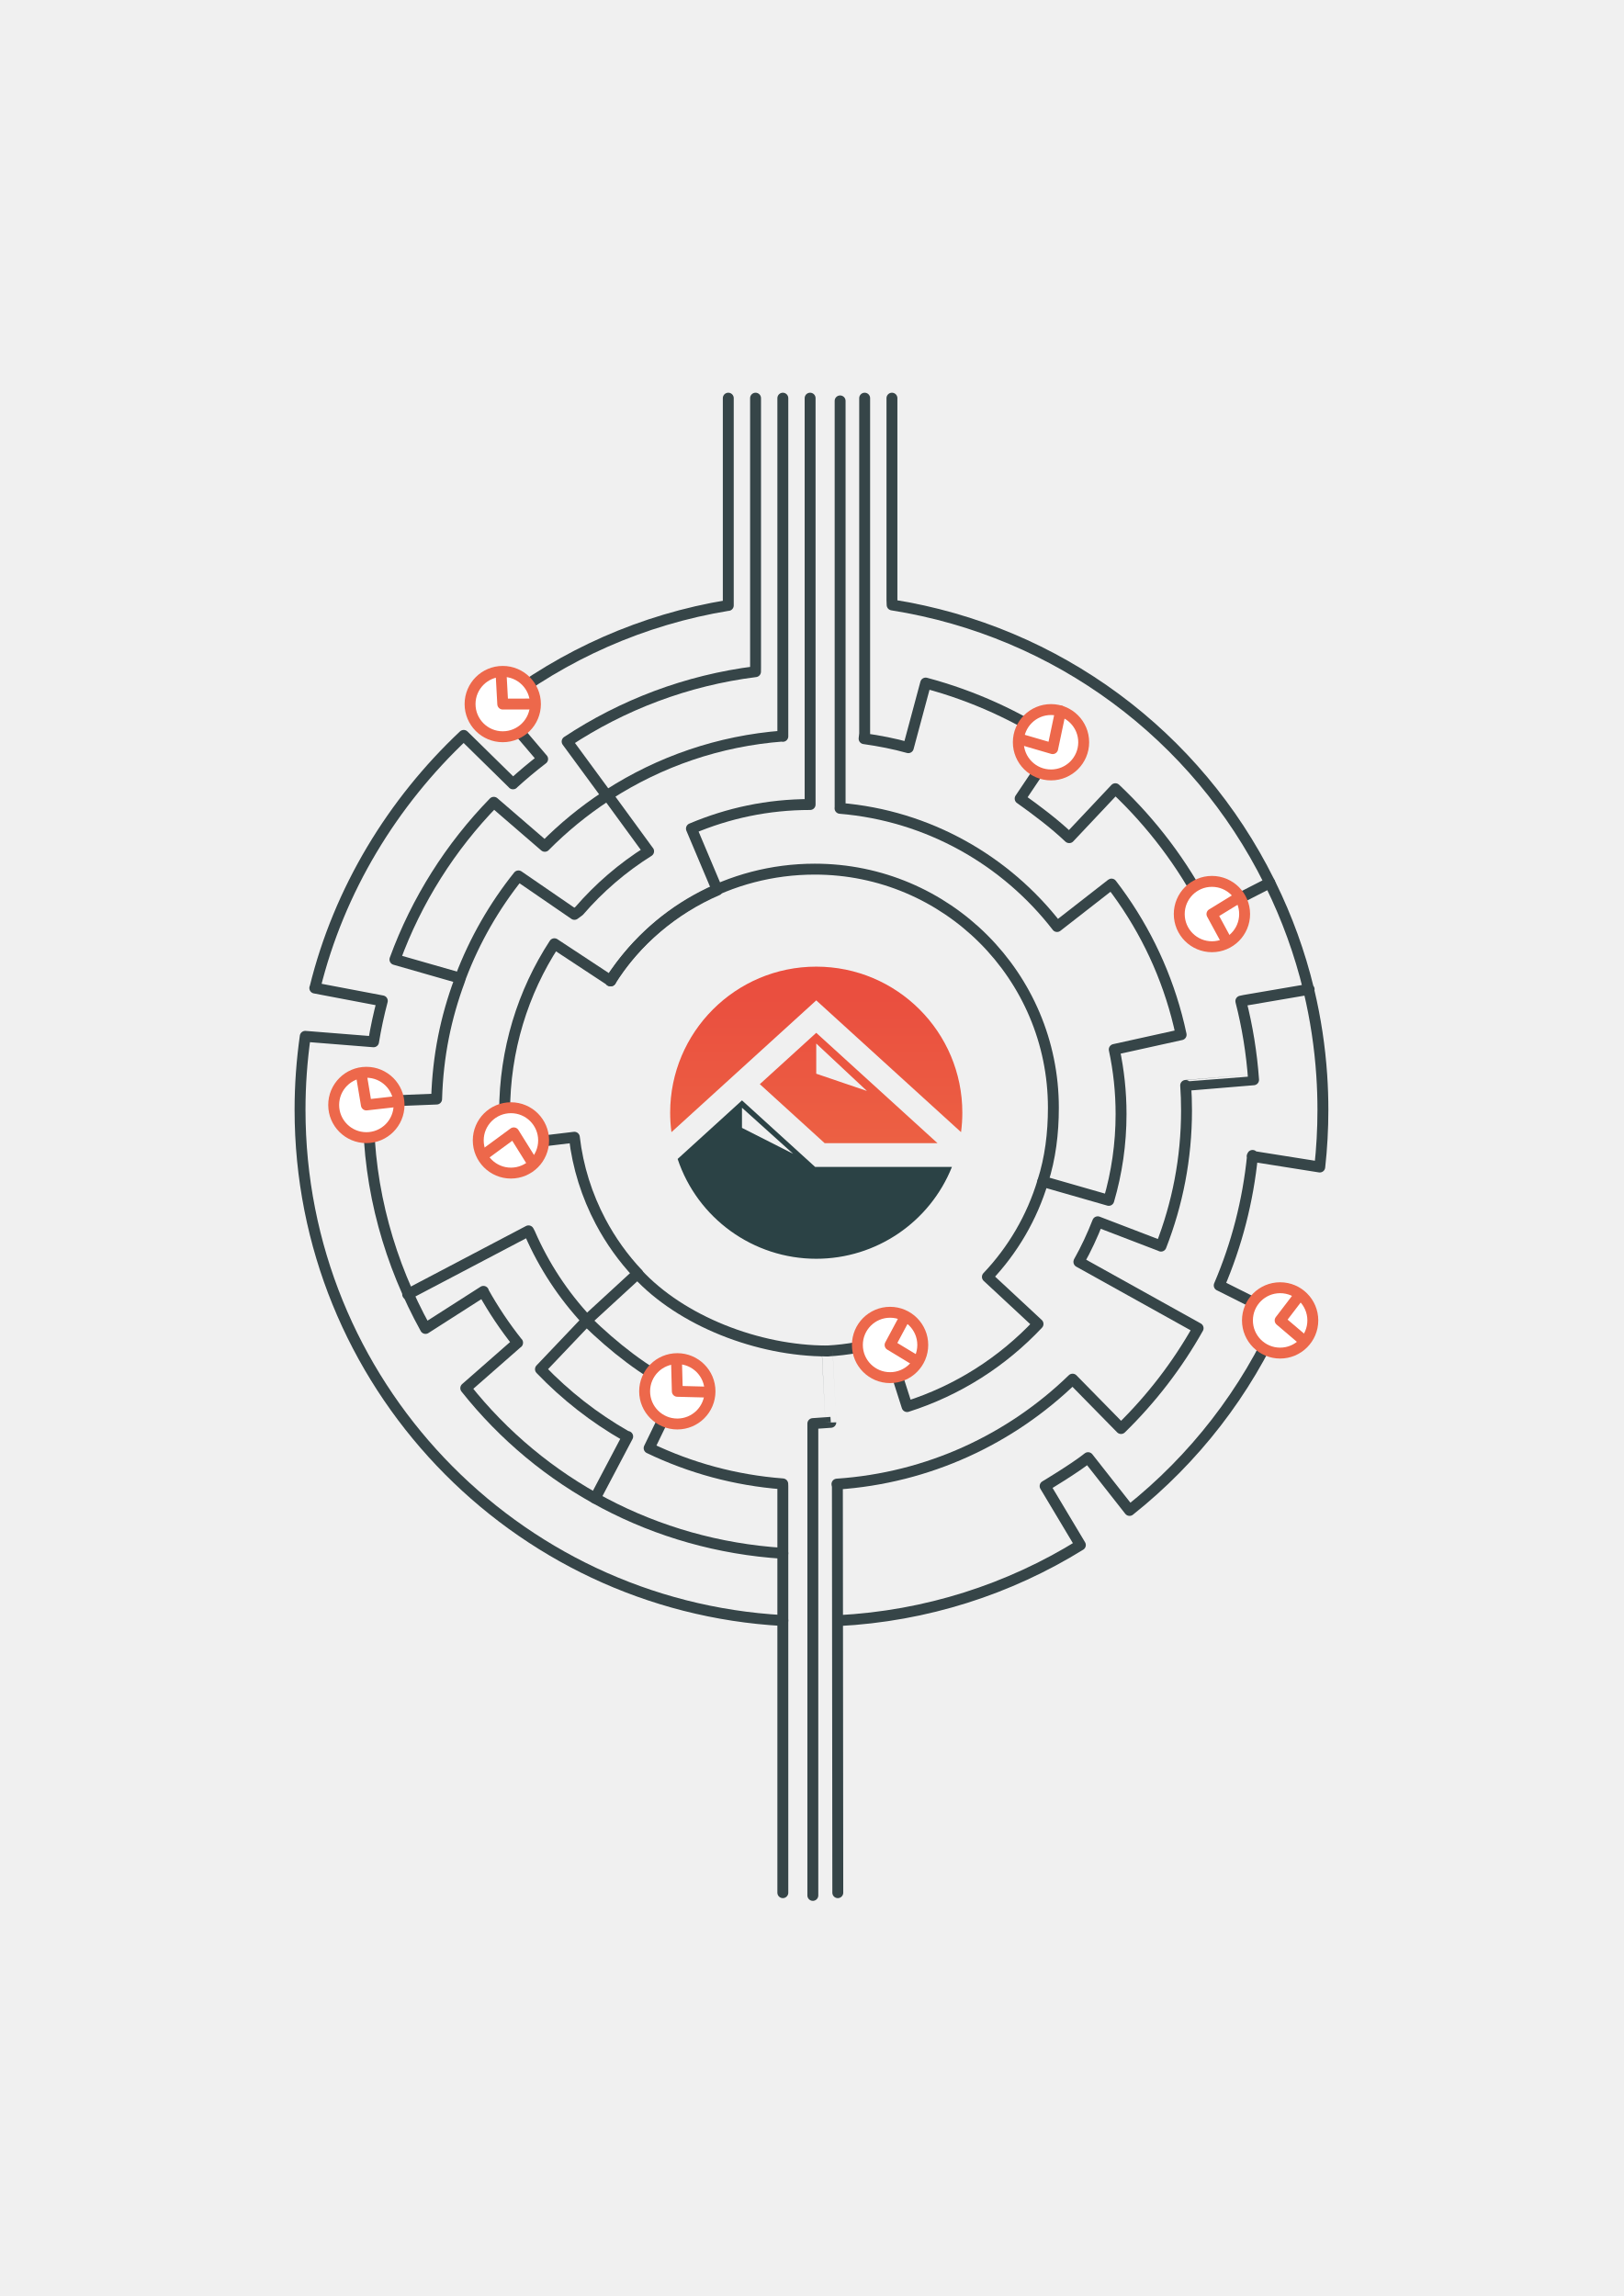
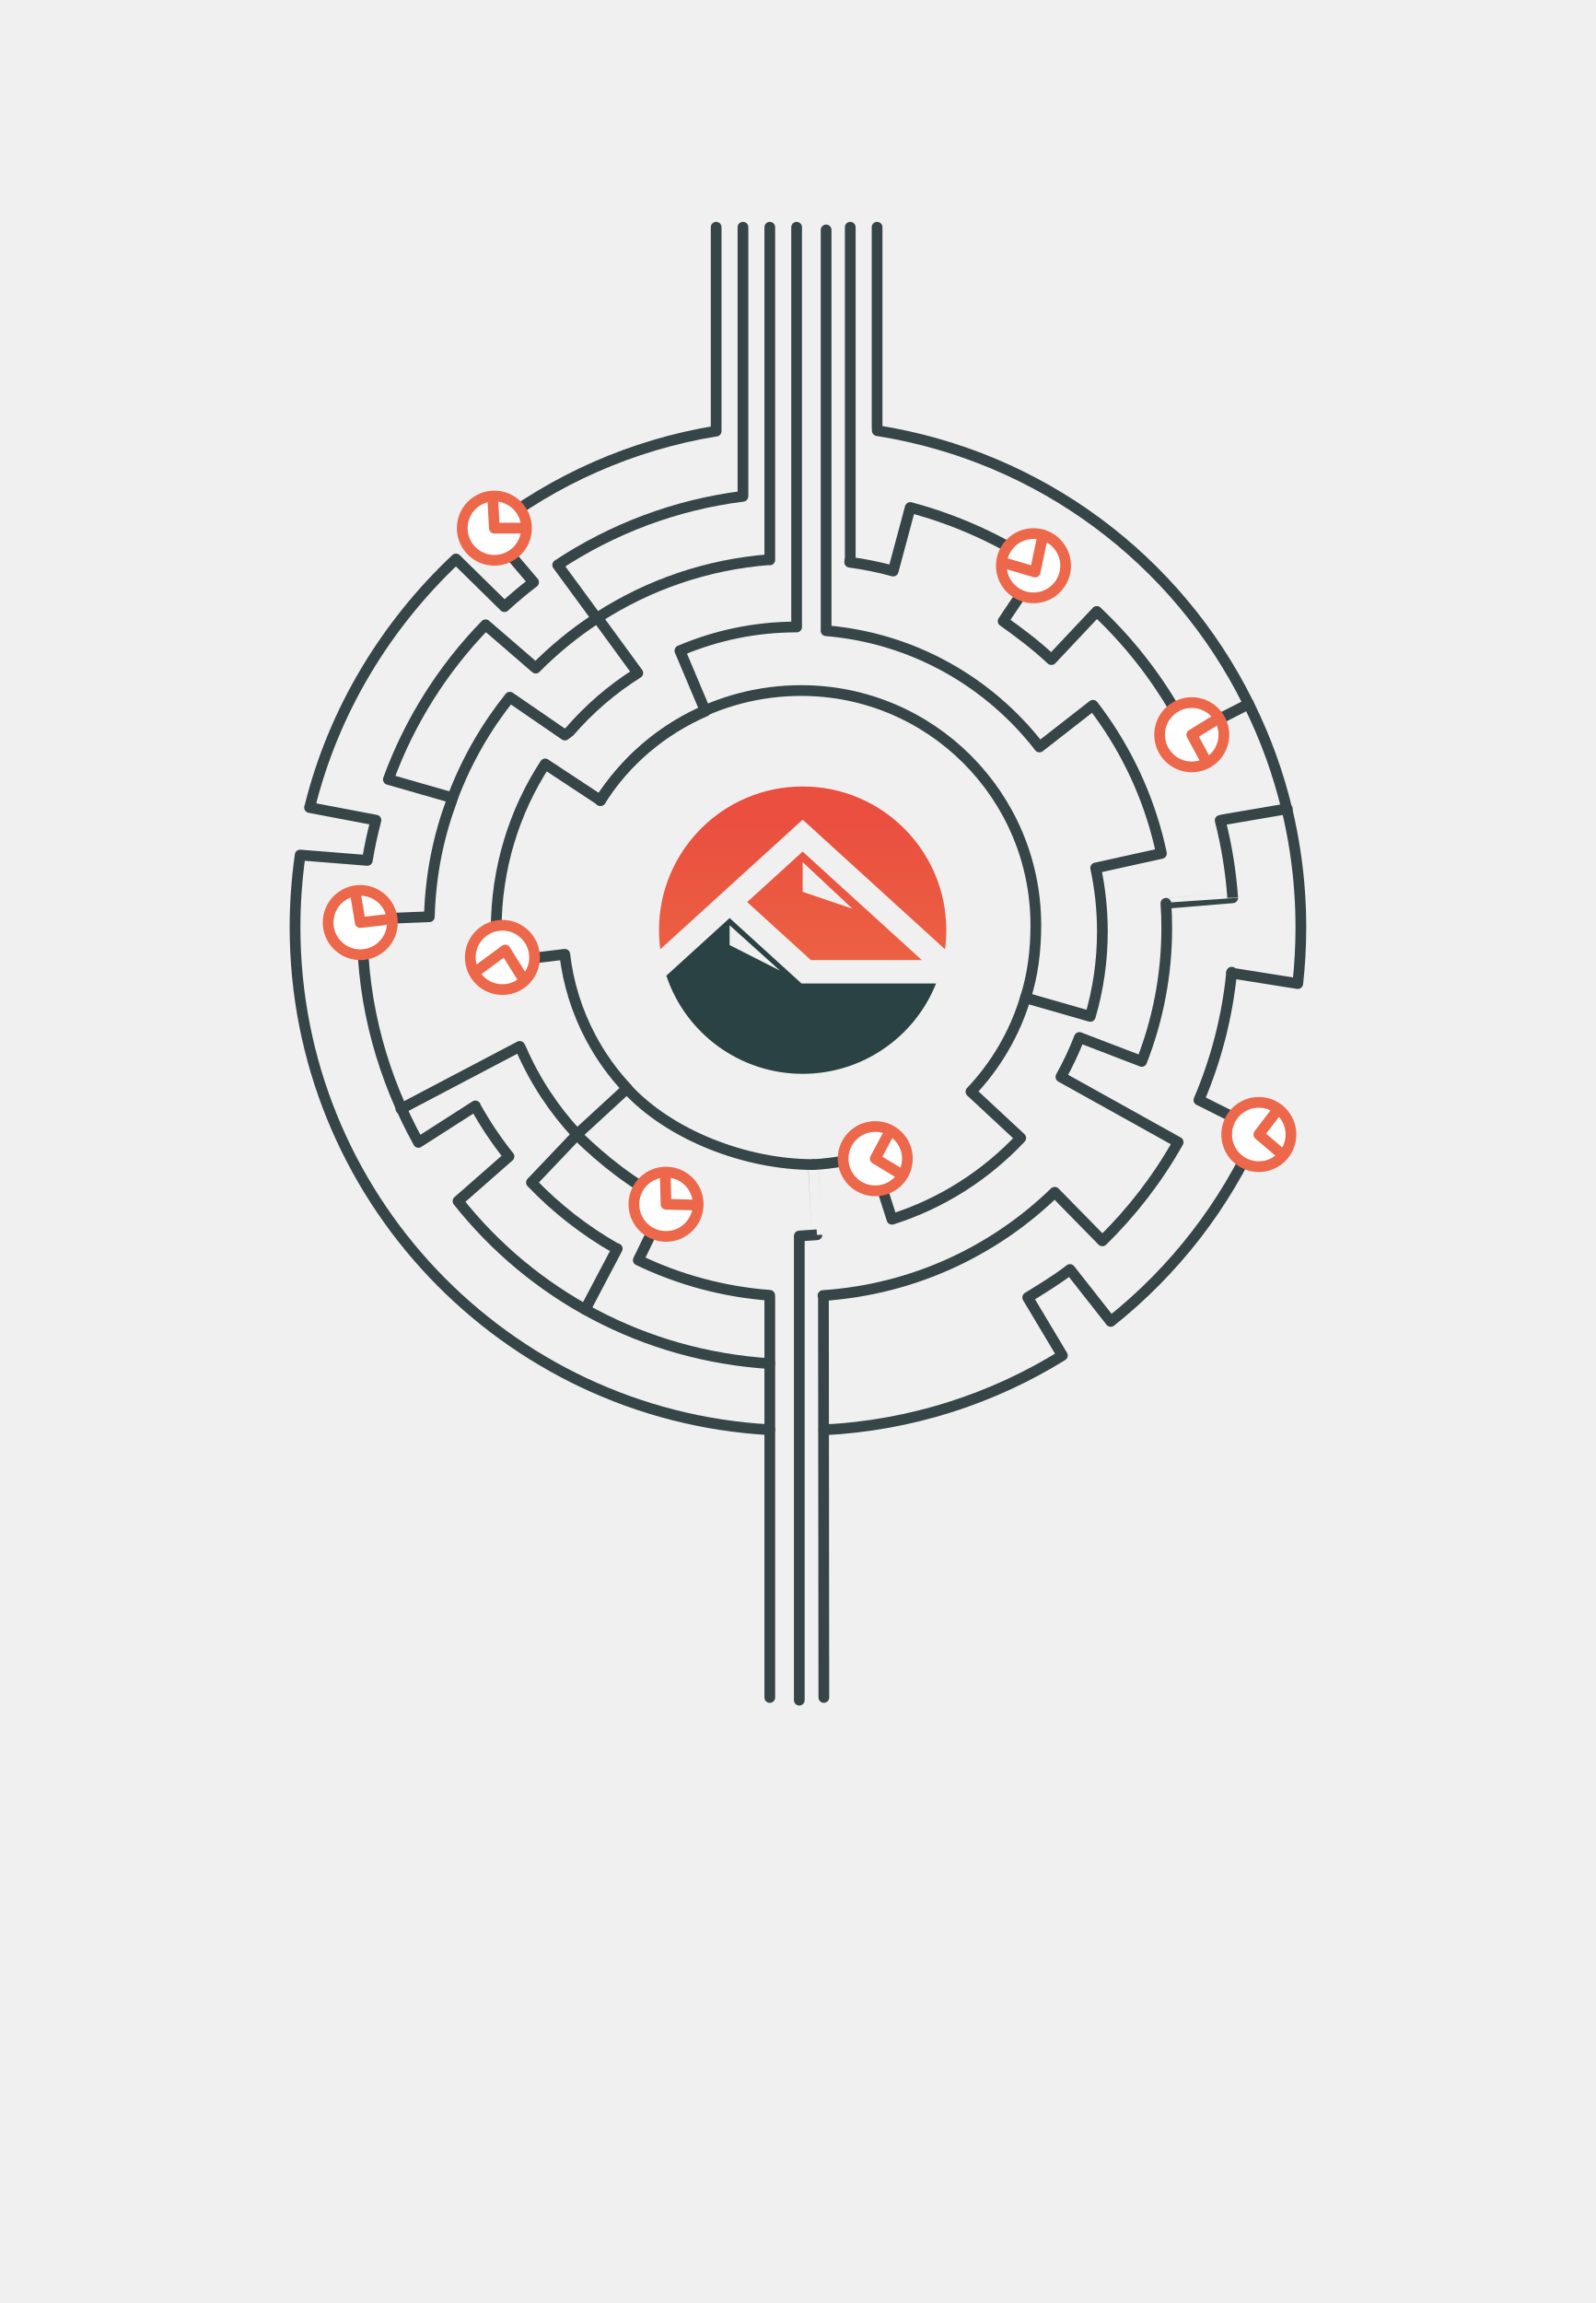
- <svg xmlns="http://www.w3.org/2000/svg" xmlns:xlink="http://www.w3.org/1999/xlink" version="1.1" x="0px" y="0px" width="595.28px" height="841.89px" viewBox="0 0 595.28 841.89" enable-background="new 0 0 595.28 841.89" xml:space="preserve">
+ <svg xmlns="http://www.w3.org/2000/svg" xmlns:xlink="http://www.w3.org/1999/xlink" version="1.1" x="0px" y="0px" width="375" height="541px" viewBox="0 70 595 841" enable-background="new 0 70 595 841" xml:space="preserve">
  <g id="_x31_2">
    <path fill="none" stroke="#364548" stroke-width="4" stroke-linecap="round" stroke-linejoin="round" stroke-miterlimit="10" d="   M303.254,495.373c-25.41,0-53.55-11.042-69.532-28.342" />
  </g>
  <g id="_x39_">
    <path fill="none" stroke="#364548" stroke-width="4" stroke-linecap="round" stroke-linejoin="round" stroke-miterlimit="10" d="   M223.906,359.657c15.444-24.787,43.45-40.964,74.804-40.964c48.313,0,87.478,39.165,87.478,87.478   c0,9.393-1.132,18.553-3.872,27.034" />
  </g>
  <g id="_x31_1">
    <path fill="none" stroke="#364548" stroke-width="4" stroke-linecap="round" stroke-linejoin="round" stroke-miterlimit="10" d="   M218.194,549.367l11.929-22.64l-0.58-0.166c-11.634-6.627-22.206-14.903-31.399-24.509l0.004-0.002l17.008-17.885l0.084,0.079   c-8.698-9.319-15.83-20.117-20.98-31.976l-0.496-0.943l-44.299,23.29" />
  </g>
  <g id="_x31_0">
    <path fill="none" stroke="#364548" stroke-width="4" stroke-linecap="round" stroke-linejoin="round" stroke-miterlimit="10" d="   M168.919,358.18c5.12-13.476,12.297-25.939,21.148-37.004l0.005,0.004l20.525,14.097l1.71-1.255   c7.339-8.502,15.93-15.893,25.485-21.889l-0.014,0.012l-15.02-20.572l0.412-0.272c18.665-12.016,40.426-19.639,63.822-21.407   L287,270V146" />
  </g>
  <g id="_x31_">
    <path fill="none" stroke="#364548" stroke-width="4" stroke-linecap="round" stroke-linejoin="round" stroke-miterlimit="10" d="   M307.149,694L307,545l-0.165-0.812c33.506-2.246,63.724-16.495,86.392-38.483l-0.002-0.002l17.755,18.095l0.007,0.007   c11.076-10.81,20.614-23.188,28.255-36.777l0.005,0.002l-43.708-24.326l0.005-0.057c2.633-4.666,4.943-9.648,6.898-14.648h-0.001   l23.198,8.897l0.003,0.031c6.042-15.485,9.357-32.154,9.357-49.778c0-3.136-0.105-6.15-0.312-9.15h-0.005   c0,0,24.899-2.066,24.9-2.065c-0.703-9.856-2.285-19.551-4.668-28.842l1.374-0.292l23.662-4.047l-0.195,0.039   c-3.238-13.392-7.913-26.228-13.853-38.325l-0.649-1.31c-26.484-53.314-77.326-91.695-138.182-101.336L327,220v-74" />
  </g>
  <g id="_x32_">
    <path fill="none" stroke="#364548" stroke-width="4" stroke-linecap="round" stroke-linejoin="round" stroke-miterlimit="10" d="   M317,146v123l-0.209,1.851c5.533,0.779,11.209,1.888,16.209,3.305v0.002l6.366-23.695c17.448,4.648,33.78,12.126,48.397,21.913   l-0.037,0.001L374,292.824v-0.01c6,4.277,12.407,9.071,17.954,14.322l0.061,0.008l16.894-17.938l0.002-0.003   c13.415,12.639,24.68,27.534,33.189,44.079l0.966,1.915l22.454-11.499" />
  </g>
  <g id="_x33_">
    <path fill="none" stroke="#364548" stroke-width="4" stroke-linecap="round" stroke-linejoin="round" stroke-miterlimit="10" d="   M479.931,363.514c2.367,9.968,3.939,20.245,4.644,30.759c0.282,4.206,0.425,8.45,0.425,12.728c0,7.071-0.391,14.05-1.154,20.918   l-24.789-3.935l0.149-0.319c-1.656,16.767-5.86,32.785-12.22,47.662l0.152,0.065l22.647,11.373l-0.604-0.266   c-12.353,28.05-31.379,52.5-55.067,71.338l-0.073-0.092l-15.136-19.257c-4.918,3.933-15.751,10.424-15.751,10.424l12.921,21.611   l0.004,0.005c-26.078,16.149-56.411,26.082-88.929,27.731" />
  </g>
  <g id="_x34_">
    <path fill="none" stroke="#364548" stroke-width="4" stroke-linecap="round" stroke-linejoin="round" stroke-miterlimit="10" d="   M308,147v149l-0.033,0.393c32.347,2.695,60.806,19.076,79.571,43.335l-0.004,0.003l19.957-15.558l0.007-0.003   c10.935,14.197,19.159,30.59,23.895,48.404c0.599,2.254,1.143,4.53,1.629,6.828l-0.005-0.002l-24.515,5.421l0.002,0.001   c1.636,7.635,2.496,15.556,2.496,23.679c0,10.987-1.575,21.607-4.512,31.645l-0.007-0.002l-24.174-6.94l0.009,0.003   c-3.983,13.265-11.03,25.204-20.317,34.997l-0.002-0.002l18.554,17.258l0.005,0.005c-12.997,13.852-29.462,24.411-48.009,30.293   l-0.002-0.006l-7.752-24.275l0.002,0.005c-6.855,2.157-14.073,3.493-21.54,3.893c0-0.001,1.338,26.16,1.338,26.16L298,522v173" />
  </g>
  <g id="_x35_">
    <path fill="none" stroke="#364548" stroke-width="4" stroke-linecap="round" stroke-linejoin="round" stroke-miterlimit="10" d="   M297,146v149c-15.533,0-30.051,3.148-43.51,8.841l9.51,22.532v0.004c-16,6.89-29.837,18.572-39.318,33.279l0.223,0.002   l-20.653-13.606l-0.002-0.002C191.709,363.715,185,385.042,185,407.718c0,4.075,0.217,8.282,0.639,12.282h0.001l24.93-3h-0.003   c1.264,10.936,4.6,21.42,9.612,30.902c3.696,6.992,8.303,13.44,13.662,19.12l-0.119,0.009L215,484.241v0.003   c10,9.743,21.304,18.729,33.57,24.645l0.119-0.001l-10.705,22.095l-0.004,0.003c15.017,7.222,31.548,11.796,48.987,13.118L287,545   v149" />
  </g>
  <g id="_x36_">
</g>
  <g id="_x37_">
    <path fill="none" stroke="#364548" stroke-width="4" stroke-linecap="round" stroke-linejoin="round" stroke-miterlimit="10" d="   M287,594.211c-98.669-5.447-177-87.251-177-187.281c0-9.12,0.651-17.93,1.909-26.93h0.002l25.039,2h-0.003   c0.822-5,1.897-10,3.213-15h0.003l-24.756-4.706l0.062-0.073c8.85-36.057,28.53-68.086,54.53-92.566v-0.001l18.089,17.767   l-0.038-0.002c3.498-3.191,7.119-6.232,10.887-9.112l-0.006,0.003l-16.471-19.363l-0.009-0.009   c24.154-18.796,53.028-31.811,84.546-36.968L267,222v-76" />
  </g>
  <g id="_x38_">
    <path fill="none" stroke="#364548" stroke-width="4" stroke-linecap="round" stroke-linejoin="round" stroke-miterlimit="10" d="   M287,569.564C240.032,566.569,198.488,544,170.755,509h0.006l18.998-16.669l-0.007,0.047c-4.657-5.865-8.844-12.094-12.507-18.681   l-0.008-0.186L156,487.099v0.008c-13-23.527-20.921-50.684-20.921-79.607c0-1.231-0.079-2.458-0.079-3.682v0.188L160.07,403h-0.001   c0.475-16,3.415-29.952,8.432-43.515l0.241-0.804l-23.948-6.86l-0.003-0.001c7.938-21.766,20.397-41.357,36.24-57.638   c0,0,18.701,16.14,18.701,16.14l-0.002-0.002c6.767-6.843,14.247-12.979,22.32-18.287l0.447-0.269l-14.577-19.86l-0.001-0.002   c20.291-13.432,43.772-22.431,69.064-25.617L277,245v-99" />
  </g>
  <g id="clock8">
    <circle fill="#FFFFFF" stroke="#ED684B" stroke-width="4" stroke-linecap="round" stroke-miterlimit="10" cx="385.317" cy="272.164" r="11.984" />
    <polyline fill="none" stroke="#ED684B" stroke-width="4" stroke-linecap="round" stroke-linejoin="round" stroke-miterlimit="10" points="   388.826,260.703 385.921,274.506 374.313,271.117  " />
  </g>
  <g id="clock7">
    <circle fill="#FFFFFF" stroke="#ED684B" stroke-width="4" stroke-linecap="round" stroke-miterlimit="10" cx="326.317" cy="493.164" r="11.984" />
    <polyline fill="none" stroke="#ED684B" stroke-width="4" stroke-linecap="round" stroke-linejoin="round" stroke-miterlimit="10" points="   331.229,483.991 326.317,493.164 336.155,499.118  " />
  </g>
  <g id="clock6">
    <circle fill="#FFFFFF" stroke="#ED684B" stroke-width="4" stroke-linecap="round" stroke-miterlimit="10" cx="444.317" cy="335.164" r="11.984" />
    <polyline fill="none" stroke="#ED684B" stroke-width="4" stroke-linecap="round" stroke-linejoin="round" stroke-miterlimit="10" points="   453.191,329.729 444.317,335.164 449.8,345.272  " />
  </g>
  <g id="clock5">
    <circle fill="#FFFFFF" stroke="#ED684B" stroke-width="4" stroke-linecap="round" stroke-miterlimit="10" cx="469.317" cy="484.164" r="11.984" />
    <polyline fill="none" stroke="#ED684B" stroke-width="4" stroke-linecap="round" stroke-linejoin="round" stroke-miterlimit="10" points="   475.636,475.896 469.317,484.164 478.074,491.617  " />
  </g>
  <g id="clock4">
    <circle fill="#FFFFFF" stroke="#ED684B" stroke-width="4" stroke-linecap="round" stroke-miterlimit="10" cx="248.317" cy="510.164" r="11.984" />
    <polyline fill="none" stroke="#ED684B" stroke-width="4" stroke-linecap="round" stroke-linejoin="round" stroke-miterlimit="10" points="   248.038,499.762 248.317,510.164 259.813,510.461  " />
  </g>
  <g id="clock3">
    <circle fill="#FFFFFF" stroke="#ED684B" stroke-width="4" stroke-linecap="round" stroke-miterlimit="10" cx="134.317" cy="405.164" r="11.984" />
    <polyline fill="none" stroke="#ED684B" stroke-width="4" stroke-linecap="round" stroke-linejoin="round" stroke-miterlimit="10" points="   132.608,394.9 134.317,405.164 145.744,403.874  " />
  </g>
  <g id="clock2">
    <circle fill="#FFFFFF" stroke="#ED684B" stroke-width="4" stroke-linecap="round" stroke-miterlimit="10" cx="184.317" cy="258.164" r="11.984" />
    <polyline fill="none" stroke="#ED684B" stroke-width="4" stroke-linecap="round" stroke-linejoin="round" stroke-miterlimit="10" points="   183.749,247.774 184.317,258.164 195.817,258.141  " />
  </g>
  <g id="clock1">
    <circle fill="#FFFFFF" stroke="#ED684B" stroke-width="4" stroke-linecap="round" stroke-miterlimit="10" cx="187.317" cy="418.164" r="11.984" />
    <polyline fill="none" stroke="#ED684B" stroke-width="4" stroke-linecap="round" stroke-linejoin="round" stroke-miterlimit="10" points="   194.403,425.093 188.358,415.397 178.244,422.835  " />
  </g>
  <g id="logo">
    <g>
      <defs>
        <path id="SVGID_1_" d="M299.249,382.636v11.068l18.587,6.328L299.249,382.636z M298.174,379.688l0.074-0.067l0.501-0.455     l0.5-0.456l44.446,40.452h-41.371l-23.76-21.625l18.342-16.694L298.174,379.688z M352.336,415.133     c0.314-2.363,0.471-4.746,0.471-7.131c0-29.579-23.978-53.557-53.557-53.557c-29.579,0-53.557,23.978-53.557,53.557     c0,2.385,0.156,4.768,0.471,7.131l53.087-48.318L352.336,415.133z" />
      </defs>
      <clipPath id="SVGID_2_">
        <use xlink:href="#SVGID_1_" overflow="visible" />
      </clipPath>
      <linearGradient id="SVGID_3_" gradientUnits="userSpaceOnUse" x1="299.249" y1="365.942" x2="299.249" y2="418.382">
        <stop offset="0" style="stop-color:#EA4F3F" />
        <stop offset="1" style="stop-color:#EC6043" />
      </linearGradient>
      <rect x="245.691" y="354.445" clip-path="url(#SVGID_2_)" fill="url(#SVGID_3_)" width="107.115" height="64.717" />
    </g>
    <path fill-rule="evenodd" clip-rule="evenodd" fill="#2B4245" d="M270.954,404.462l-0.906,0.825l-21.617,19.674   c7.268,21.8,27.734,36.598,50.817,36.598c21.978,0,41.653-13.418,49.748-33.681h-50.164l-26.804-24.395l-0.299,0.272l-0.299,0.272   L270.954,404.462z M272.021,406.179l18.762,16.895l-18.762-9.508L272.021,406.179z" />
  </g>
  <g id="logo1" display="none">
    <path id="_x31__1_" display="inline" opacity="0.8" fill="#FFFFFF" d="M298.963,407.975l-43.904,32.49   c9.95,13.387,25.883,22.062,43.844,22.062c17.987,0,33.938-8.701,43.885-22.12L298.963,407.975z" />
  </g>
  <g id="logo2" display="none">
    <path display="inline" opacity="0.8" fill="#FFFFFF" d="M298.963,407.975L299,353.333c30.146,0,54.833,24.477,54.845,54.619   c0-0.008,0.001-0.015,0.001-0.022c0-30.153-24.444-54.597-54.597-54.597c-30.153,0-54.597,24.444-54.597,54.597   c0,12.131,3.715,23.472,10.408,32.535L298.963,407.975z" />
  </g>
  <g id="logo3" display="none">
    <path display="inline" opacity="0.8" fill="#FFFFFF" d="M299.076,353.378l-0.113,54.597l43.825,32.432   c0,0,11.134-2.279,11.134-32.432C353.922,377.822,329.23,353.378,299.076,353.378z" />
  </g>
  <g id="Слой_20">
</g>
</svg>
